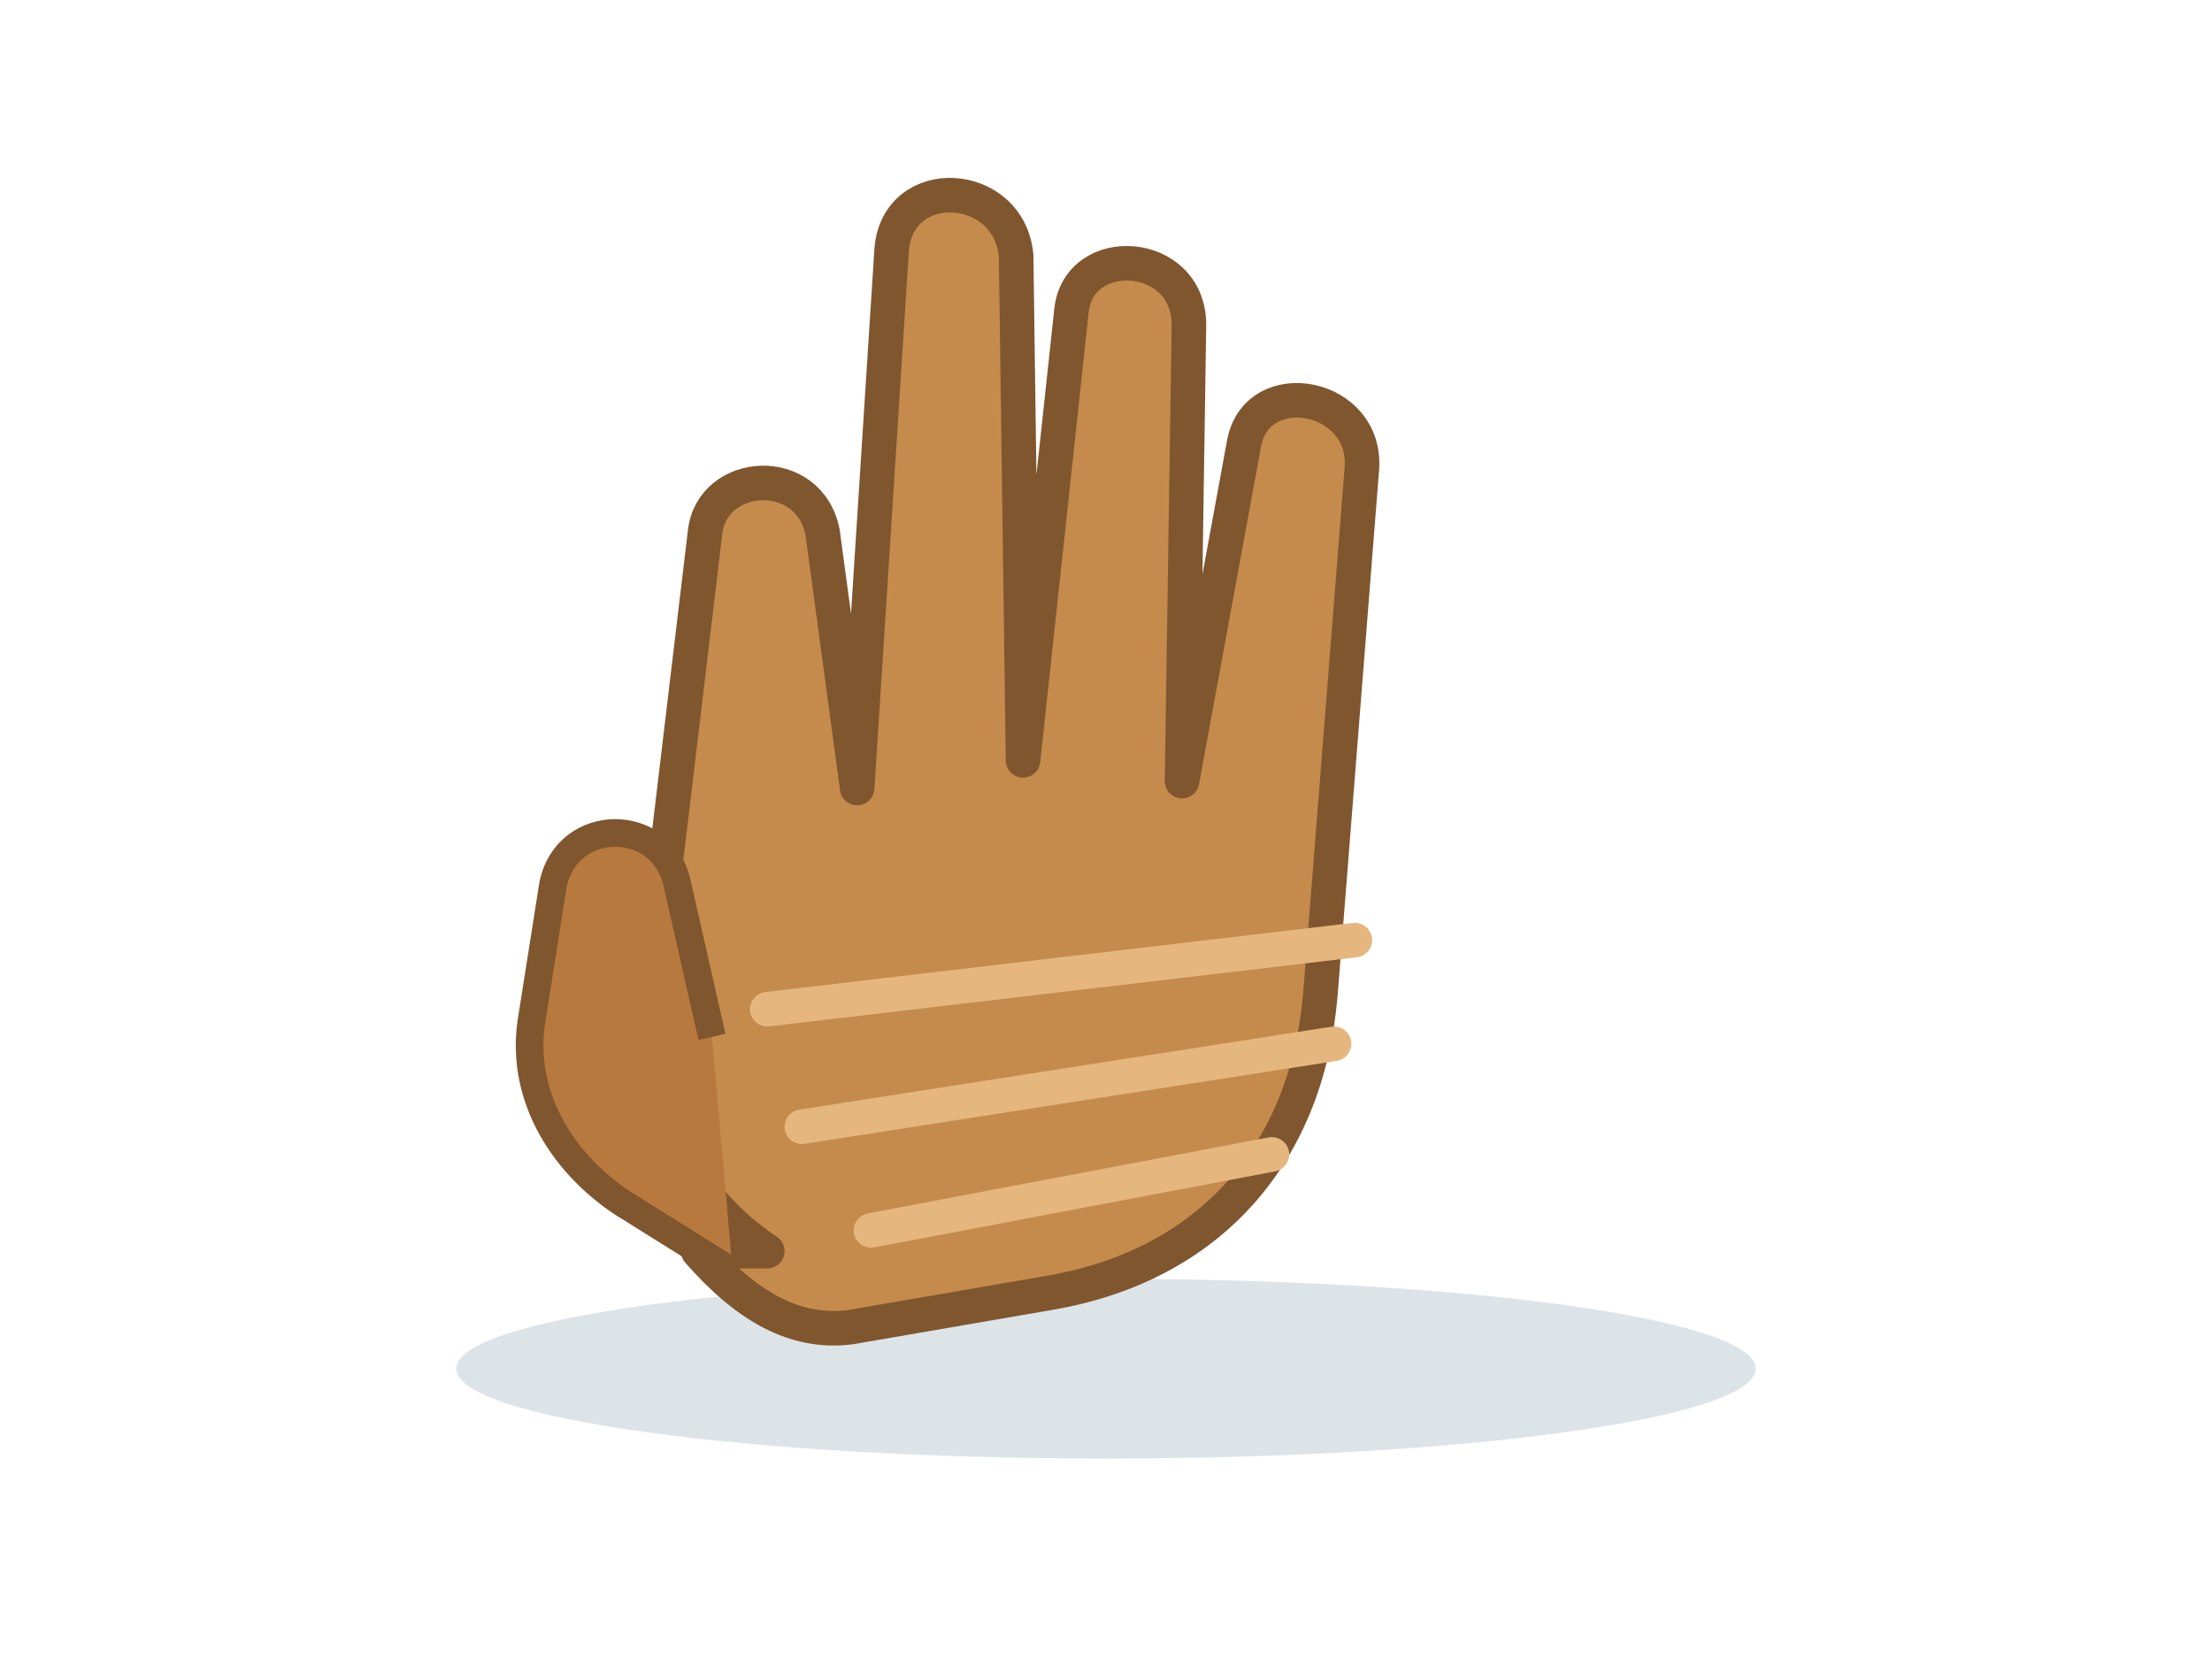
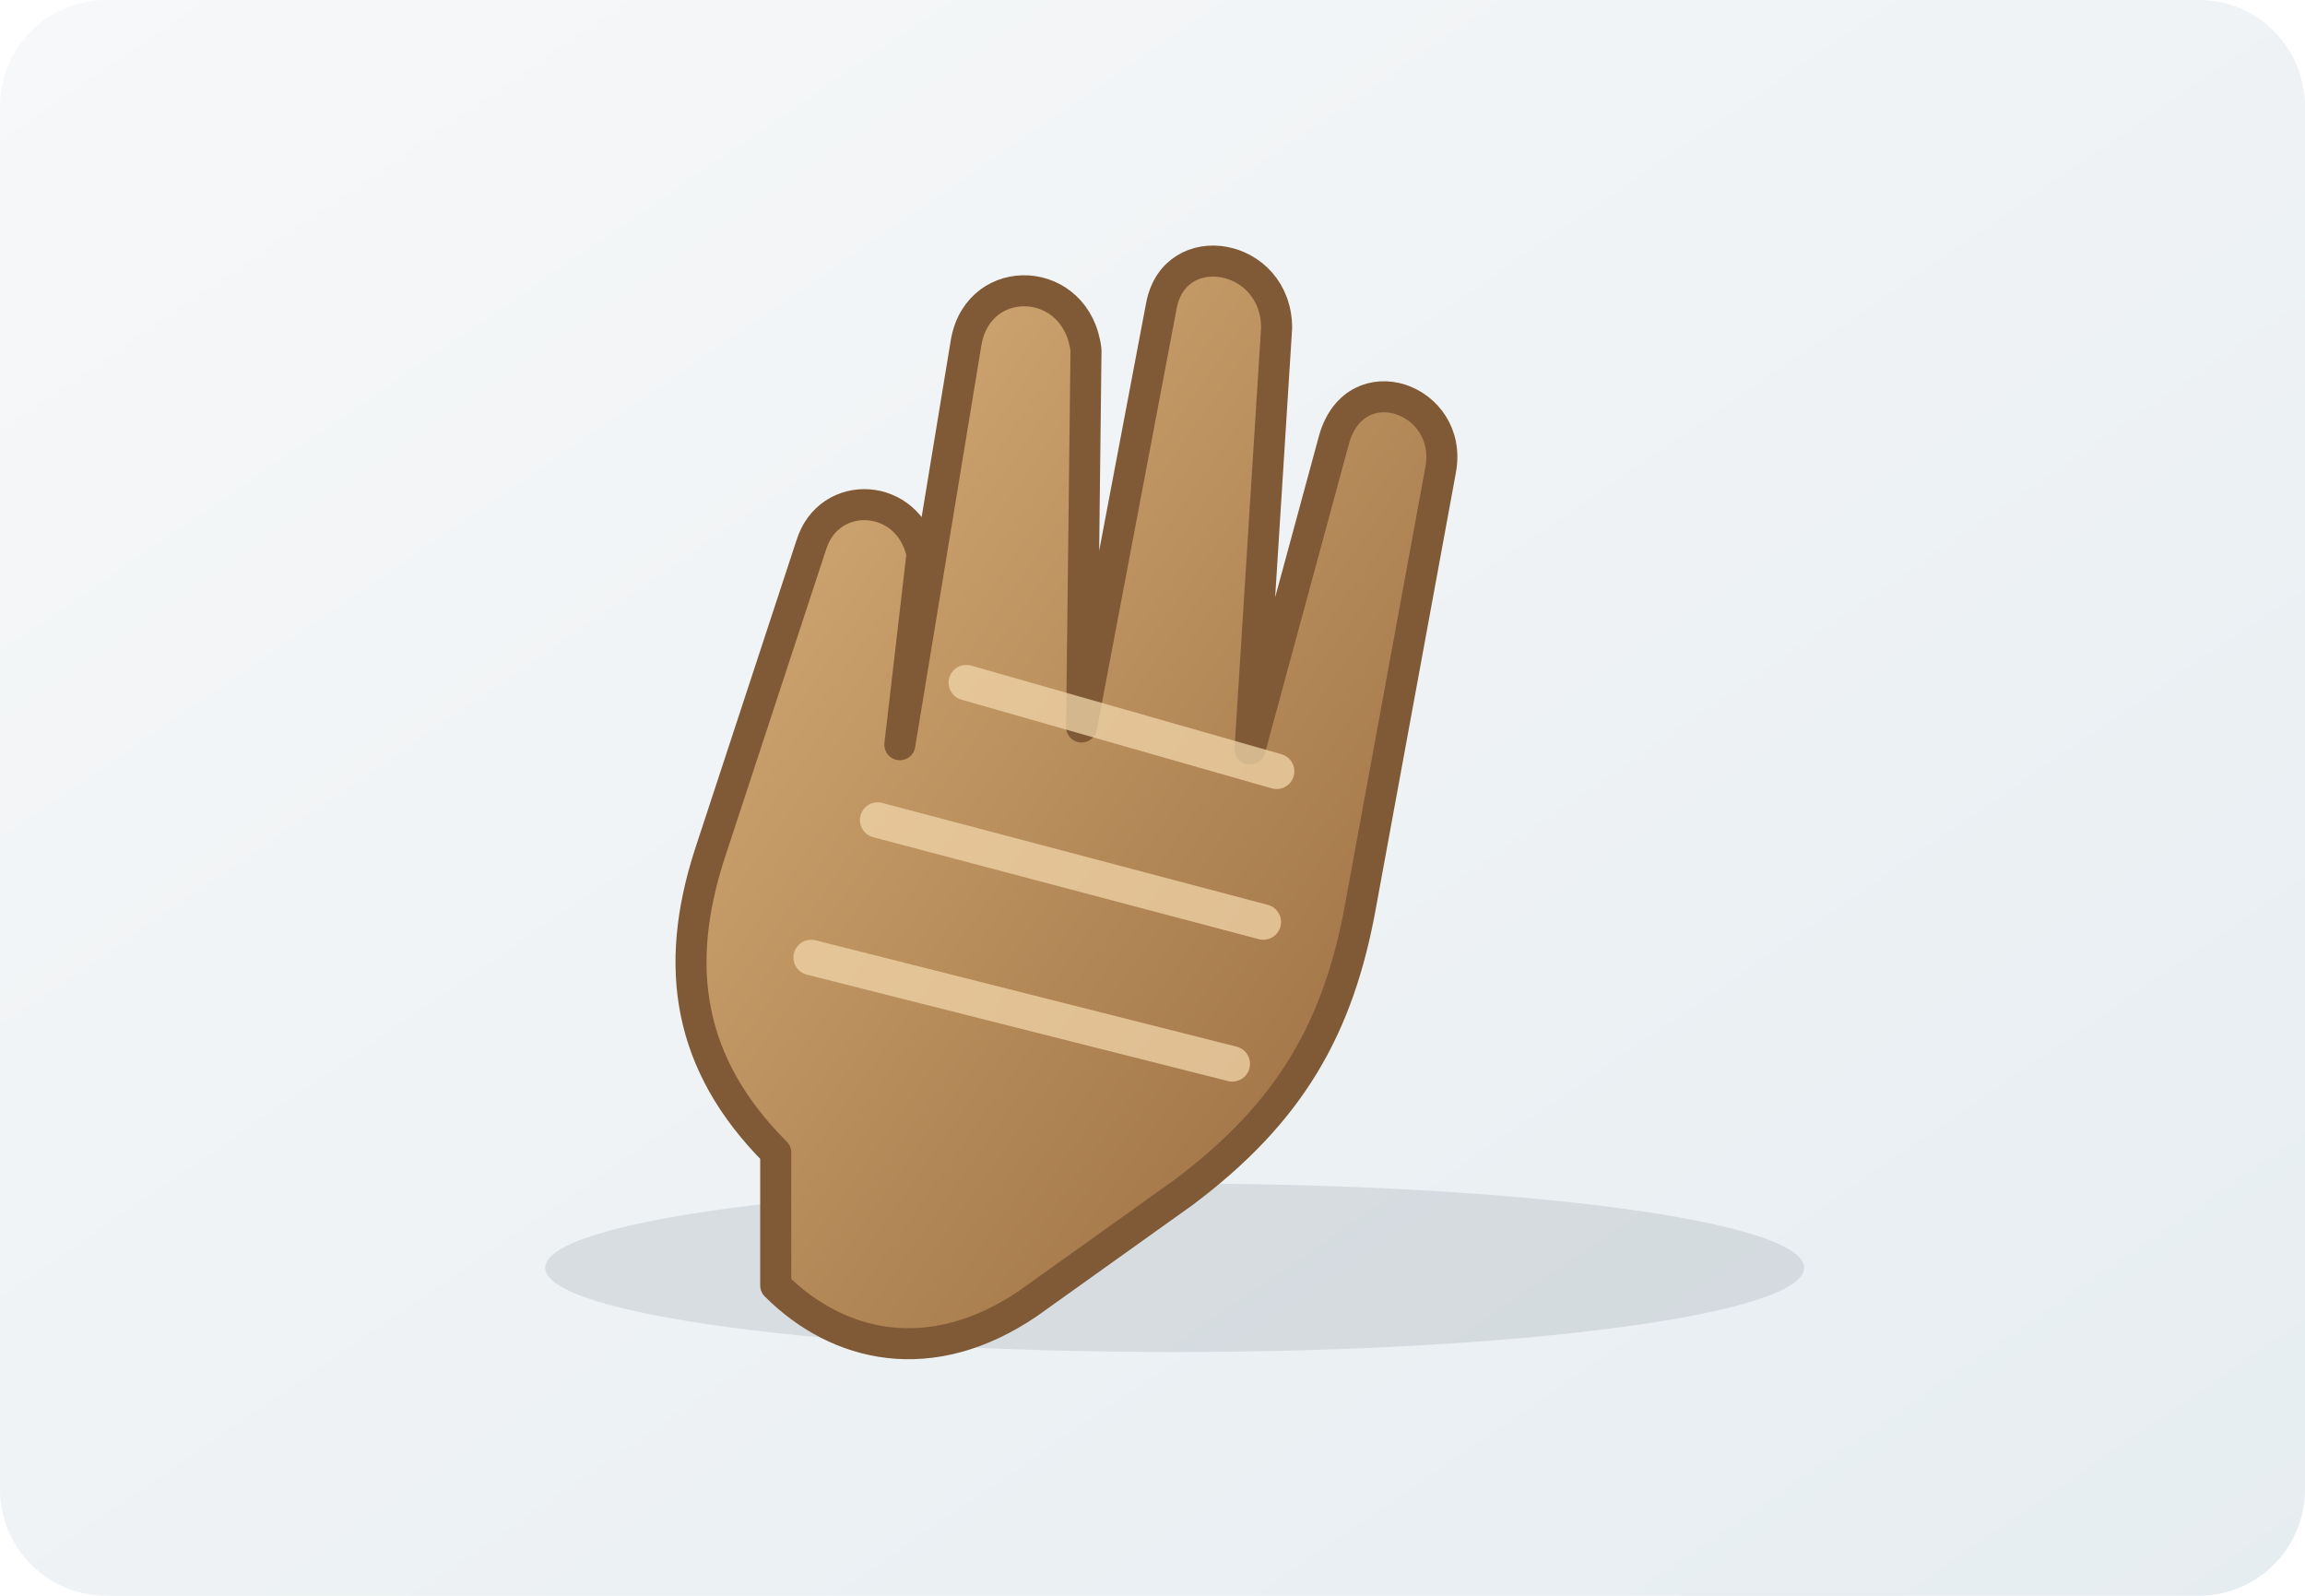
- <svg xmlns="http://www.w3.org/2000/svg" viewBox="0 0 320 240">
-   <ellipse cx="160" cy="198" rx="94" ry="13" fill="#dce4e8" />
-   <path d="M111 181c-12-8-19-22-17-37l8-67c1-9 15-10 17 0l5 37 5-78c1-11 17-10 18 1l1 73 7-65c1-10 17-9 17 2l-1 66 9-49c2-10 18-7 17 4l-6 76c-2 23-16 39-39 43l-29 5c-8 1-15-3-22-11Z" fill="#c58b4d" stroke="#80562f" stroke-width="5" stroke-linejoin="round" />
-   <path d="m111 146 85-10M116 163l77-12M126 178l58-11" stroke="#e5b77f" stroke-width="5" stroke-linecap="round" />
-   <path d="M106 184 90 174c-9-6-15-16-13-27l3-19c2-10 16-10 18 0l5 22" fill="#b8793e" stroke="#80562f" stroke-width="4" />
+ <svg xmlns="http://www.w3.org/2000/svg" viewBox="0 0 520 360">
+   <defs>
+     <linearGradient id="bg" x2="1" y2="1">
+       <stop stop-color="#f7f8f9" />
+       <stop offset="1" stop-color="#e6edf1" />
+     </linearGradient>
+     <linearGradient id="g" x2="1" y2="1">
+       <stop stop-color="#d9b27a" />
+       <stop offset="1" stop-color="#96683d" />
+     </linearGradient>
+   </defs>
+   <rect width="520" height="360" rx="24" fill="url(#bg)" />
+   <ellipse cx="265" cy="286" rx="142" ry="19" fill="#7b8792" opacity=".2" />
+   <path d="M175 260c-20-20-23-42-15-67l23-70c4-13 22-12 25 2l-5 43 15-91c3-16 25-15 27 2l-1 85 18-95c3-16 26-12 26 5l-6 95 19-70c5-17 27-9 24 7l-18 98c-5 28-16 47-40 65l-35 25c-22 15-43 10-57-4Z" fill="url(#g)" stroke="#805a37" stroke-width="7" stroke-linejoin="round" />
+   <path d="m183 216 95 24M198 185l87 23M218 154l70 20" stroke="#f1d5aa" stroke-width="8" opacity=".75" stroke-linecap="round" />
</svg>
